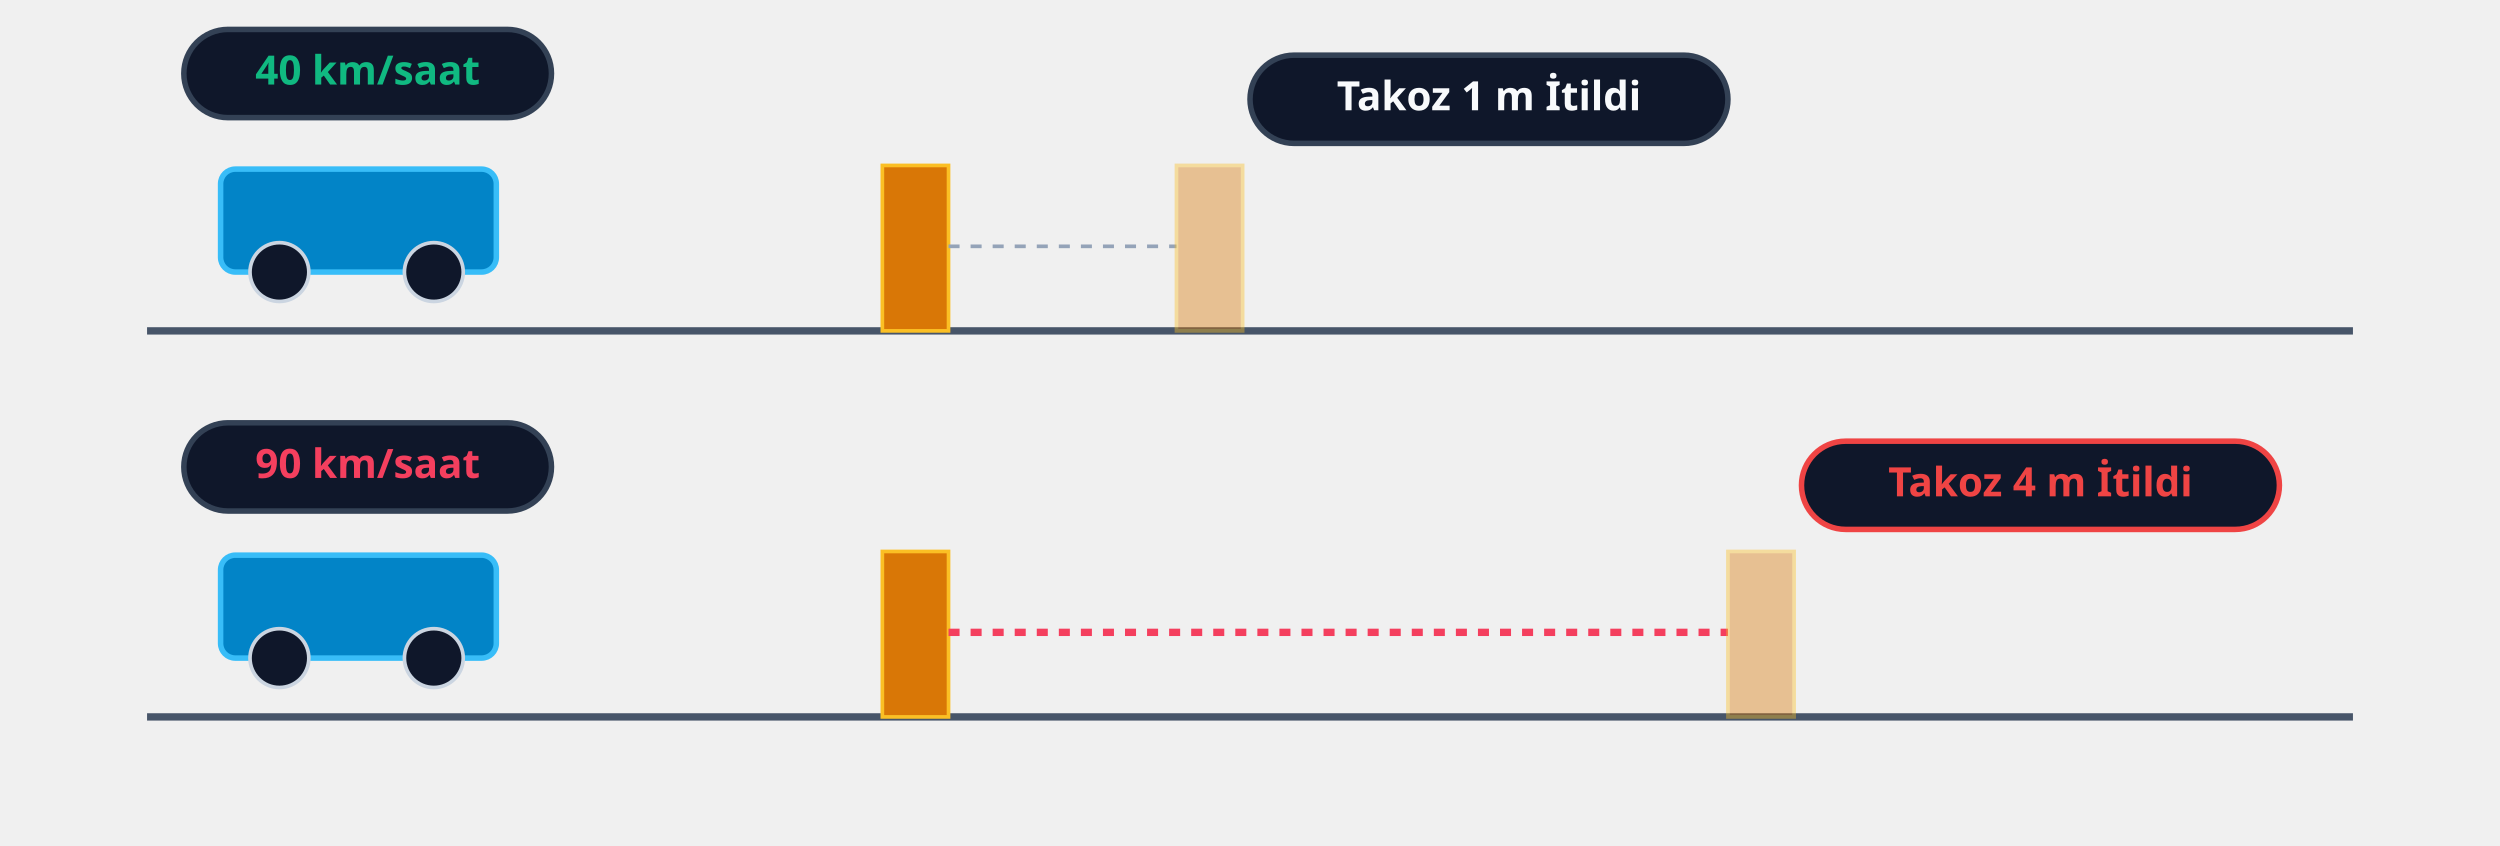
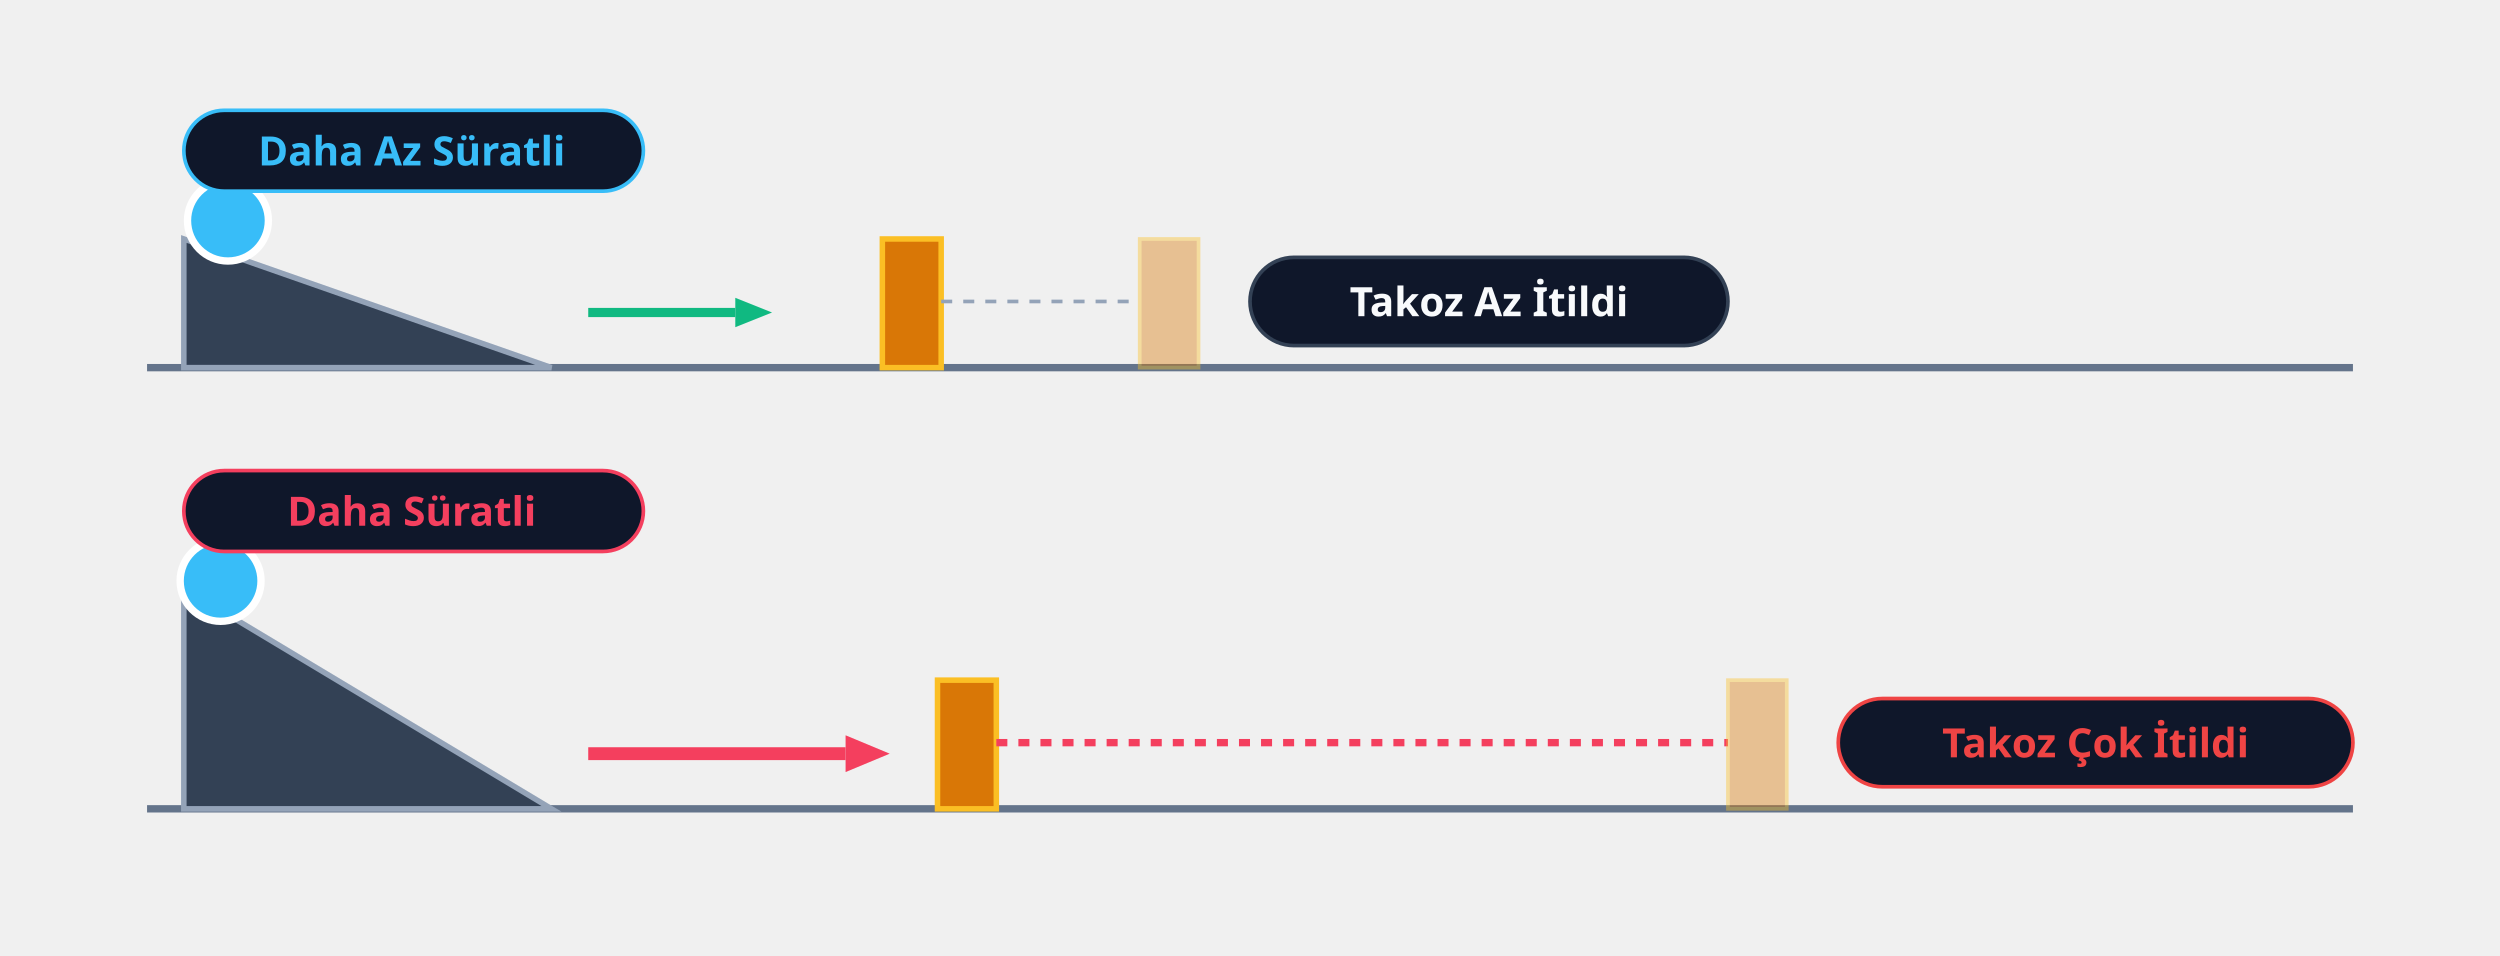
- <svg xmlns="http://www.w3.org/2000/svg" viewBox="0 0 680 230" width="100%" height="100%">
+ <svg xmlns="http://www.w3.org/2000/svg" viewBox="0 0 680 260" width="100%" height="100%">
  <rect width="100%" height="100%" fill="none" />
  <g transform="translate(40, 20)">
-     <line x1="0" y1="70" x2="600" y2="70" stroke="#475569" stroke-width="2" />
-     <rect x="20" y="26" width="75" height="28" rx="4" fill="#0284c7" stroke="#38bdf8" stroke-width="1.5" />
-     <circle cx="36" cy="54" r="8" fill="#0f172a" stroke="#cbd5e1" />
-     <circle cx="78" cy="54" r="8" fill="#0f172a" stroke="#cbd5e1" />
-     <rect x="200" y="25" width="18" height="45" fill="#d97706" stroke="#fbbf24" />
-     <line x1="218" y1="47" x2="280" y2="47" stroke="#94a3b8" stroke-dasharray="3,3" />
-     <rect x="280" y="25" width="18" height="45" fill="#d97706" opacity="0.4" stroke="#fbbf24" />
+     <line x1="0" y1="80" x2="600" y2="80" stroke="#64748b" stroke-width="2" />
+     <polygon points="10,80 110,80 10,45" fill="#334155" stroke="#94a3b8" stroke-width="1.5" />
+     <circle cx="22" cy="40" r="11" fill="#38bdf8" stroke="#ffffff" stroke-width="2" />
+     <line x1="120" y1="65" x2="160" y2="65" stroke="#10b981" stroke-width="2.5" />
+     <polygon points="160,61 170,65 160,69" fill="#10b981" />
+     <rect x="200" y="45" width="16" height="35" fill="#d97706" stroke="#fbbf24" stroke-width="1.5" />
+     <line x1="216" y1="62" x2="270" y2="62" stroke="#94a3b8" stroke-dasharray="3,3" />
+     <rect x="270" y="45" width="16" height="35" fill="#d97706" opacity="0.4" stroke="#fbbf24" />
+     <rect x="10" y="10" width="125" height="22" rx="11" fill="#0f172a" stroke="#38bdf8" />
+     <text x="72" y="25" fill="#38bdf8" font-size="11" font-weight="bold" text-anchor="middle" font-family="system-ui, sans-serif">Daha Az Süratli</text>
+     <rect x="300" y="50" width="130" height="24" rx="12" fill="#0f172a" stroke="#334155" />
+     <text x="365" y="66" fill="#f8fafc" font-size="11" font-weight="bold" text-anchor="middle" font-family="system-ui, sans-serif">Takoz Az İtildi</text>
  </g>
-   <g>
-     <rect x="50" y="8" width="100" height="24" rx="12" fill="#0f172a" stroke="#334155" stroke-width="1.5" />
-     <text x="100" y="23" fill="#10b981" font-size="11" font-weight="bold" text-anchor="middle" font-family="system-ui, sans-serif">40 km/saat</text>
-   </g>
-   <g>
-     <rect x="340" y="15" width="130" height="24" rx="12" fill="#0f172a" stroke="#334155" stroke-width="1.5" />
-     <text x="405" y="30" fill="#f8fafc" font-size="11" font-weight="bold" text-anchor="middle" font-family="system-ui, sans-serif">Takoz 1 m İtildi</text>
-   </g>
-   <g transform="translate(40, 125)">
-     <line x1="0" y1="70" x2="600" y2="70" stroke="#475569" stroke-width="2" />
-     <rect x="20" y="26" width="75" height="28" rx="4" fill="#0284c7" stroke="#38bdf8" stroke-width="1.5" />
-     <circle cx="36" cy="54" r="8" fill="#0f172a" stroke="#cbd5e1" />
-     <circle cx="78" cy="54" r="8" fill="#0f172a" stroke="#cbd5e1" />
-     <rect x="200" y="25" width="18" height="45" fill="#d97706" stroke="#fbbf24" />
-     <line x1="218" y1="47" x2="430" y2="47" stroke="#f43f5e" stroke-dasharray="3,3" stroke-width="2" />
-     <rect x="430" y="25" width="18" height="45" fill="#d97706" opacity="0.4" stroke="#fbbf24" />
-   </g>
-   <g>
-     <rect x="50" y="115" width="100" height="24" rx="12" fill="#0f172a" stroke="#334155" stroke-width="1.5" />
-     <text x="100" y="130" fill="#f43f5e" font-size="11" font-weight="bold" text-anchor="middle" font-family="system-ui, sans-serif">90 km/saat</text>
-   </g>
-   <g>
-     <rect x="490" y="120" width="130" height="24" rx="12" fill="#0f172a" stroke="#ef4444" stroke-width="1.5" />
-     <text x="555" y="135" fill="#ef4444" font-size="11" font-weight="bold" text-anchor="middle" font-family="system-ui, sans-serif">Takoz 4 m İtildi</text>
+   <g transform="translate(40, 140)">
+     <line x1="0" y1="80" x2="600" y2="80" stroke="#64748b" stroke-width="2" />
+     <polygon points="10,80 110,80 10,20" fill="#334155" stroke="#94a3b8" stroke-width="1.5" />
+     <circle cx="20" cy="18" r="11" fill="#38bdf8" stroke="#ffffff" stroke-width="2" />
+     <line x1="120" y1="65" x2="190" y2="65" stroke="#f43f5e" stroke-width="3.5" />
+     <polygon points="190,60 202,65 190,70" fill="#f43f5e" />
+     <rect x="215" y="45" width="16" height="35" fill="#d97706" stroke="#fbbf24" stroke-width="1.5" />
+     <line x1="231" y1="62" x2="430" y2="62" stroke="#f43f5e" stroke-dasharray="3,3" stroke-width="2" />
+     <rect x="430" y="45" width="16" height="35" fill="#d97706" opacity="0.4" stroke="#fbbf24" />
+     <rect x="10" y="-12" width="125" height="22" rx="11" fill="#0f172a" stroke="#f43f5e" />
+     <text x="72" y="3" fill="#f43f5e" font-size="11" font-weight="bold" text-anchor="middle" font-family="system-ui, sans-serif">Daha Süratli</text>
+     <rect x="460" y="50" width="140" height="24" rx="12" fill="#0f172a" stroke="#ef4444" />
+     <text x="530" y="66" fill="#ef4444" font-size="11" font-weight="bold" text-anchor="middle" font-family="system-ui, sans-serif">Takoz Çok İtildi</text>
  </g>
</svg>
